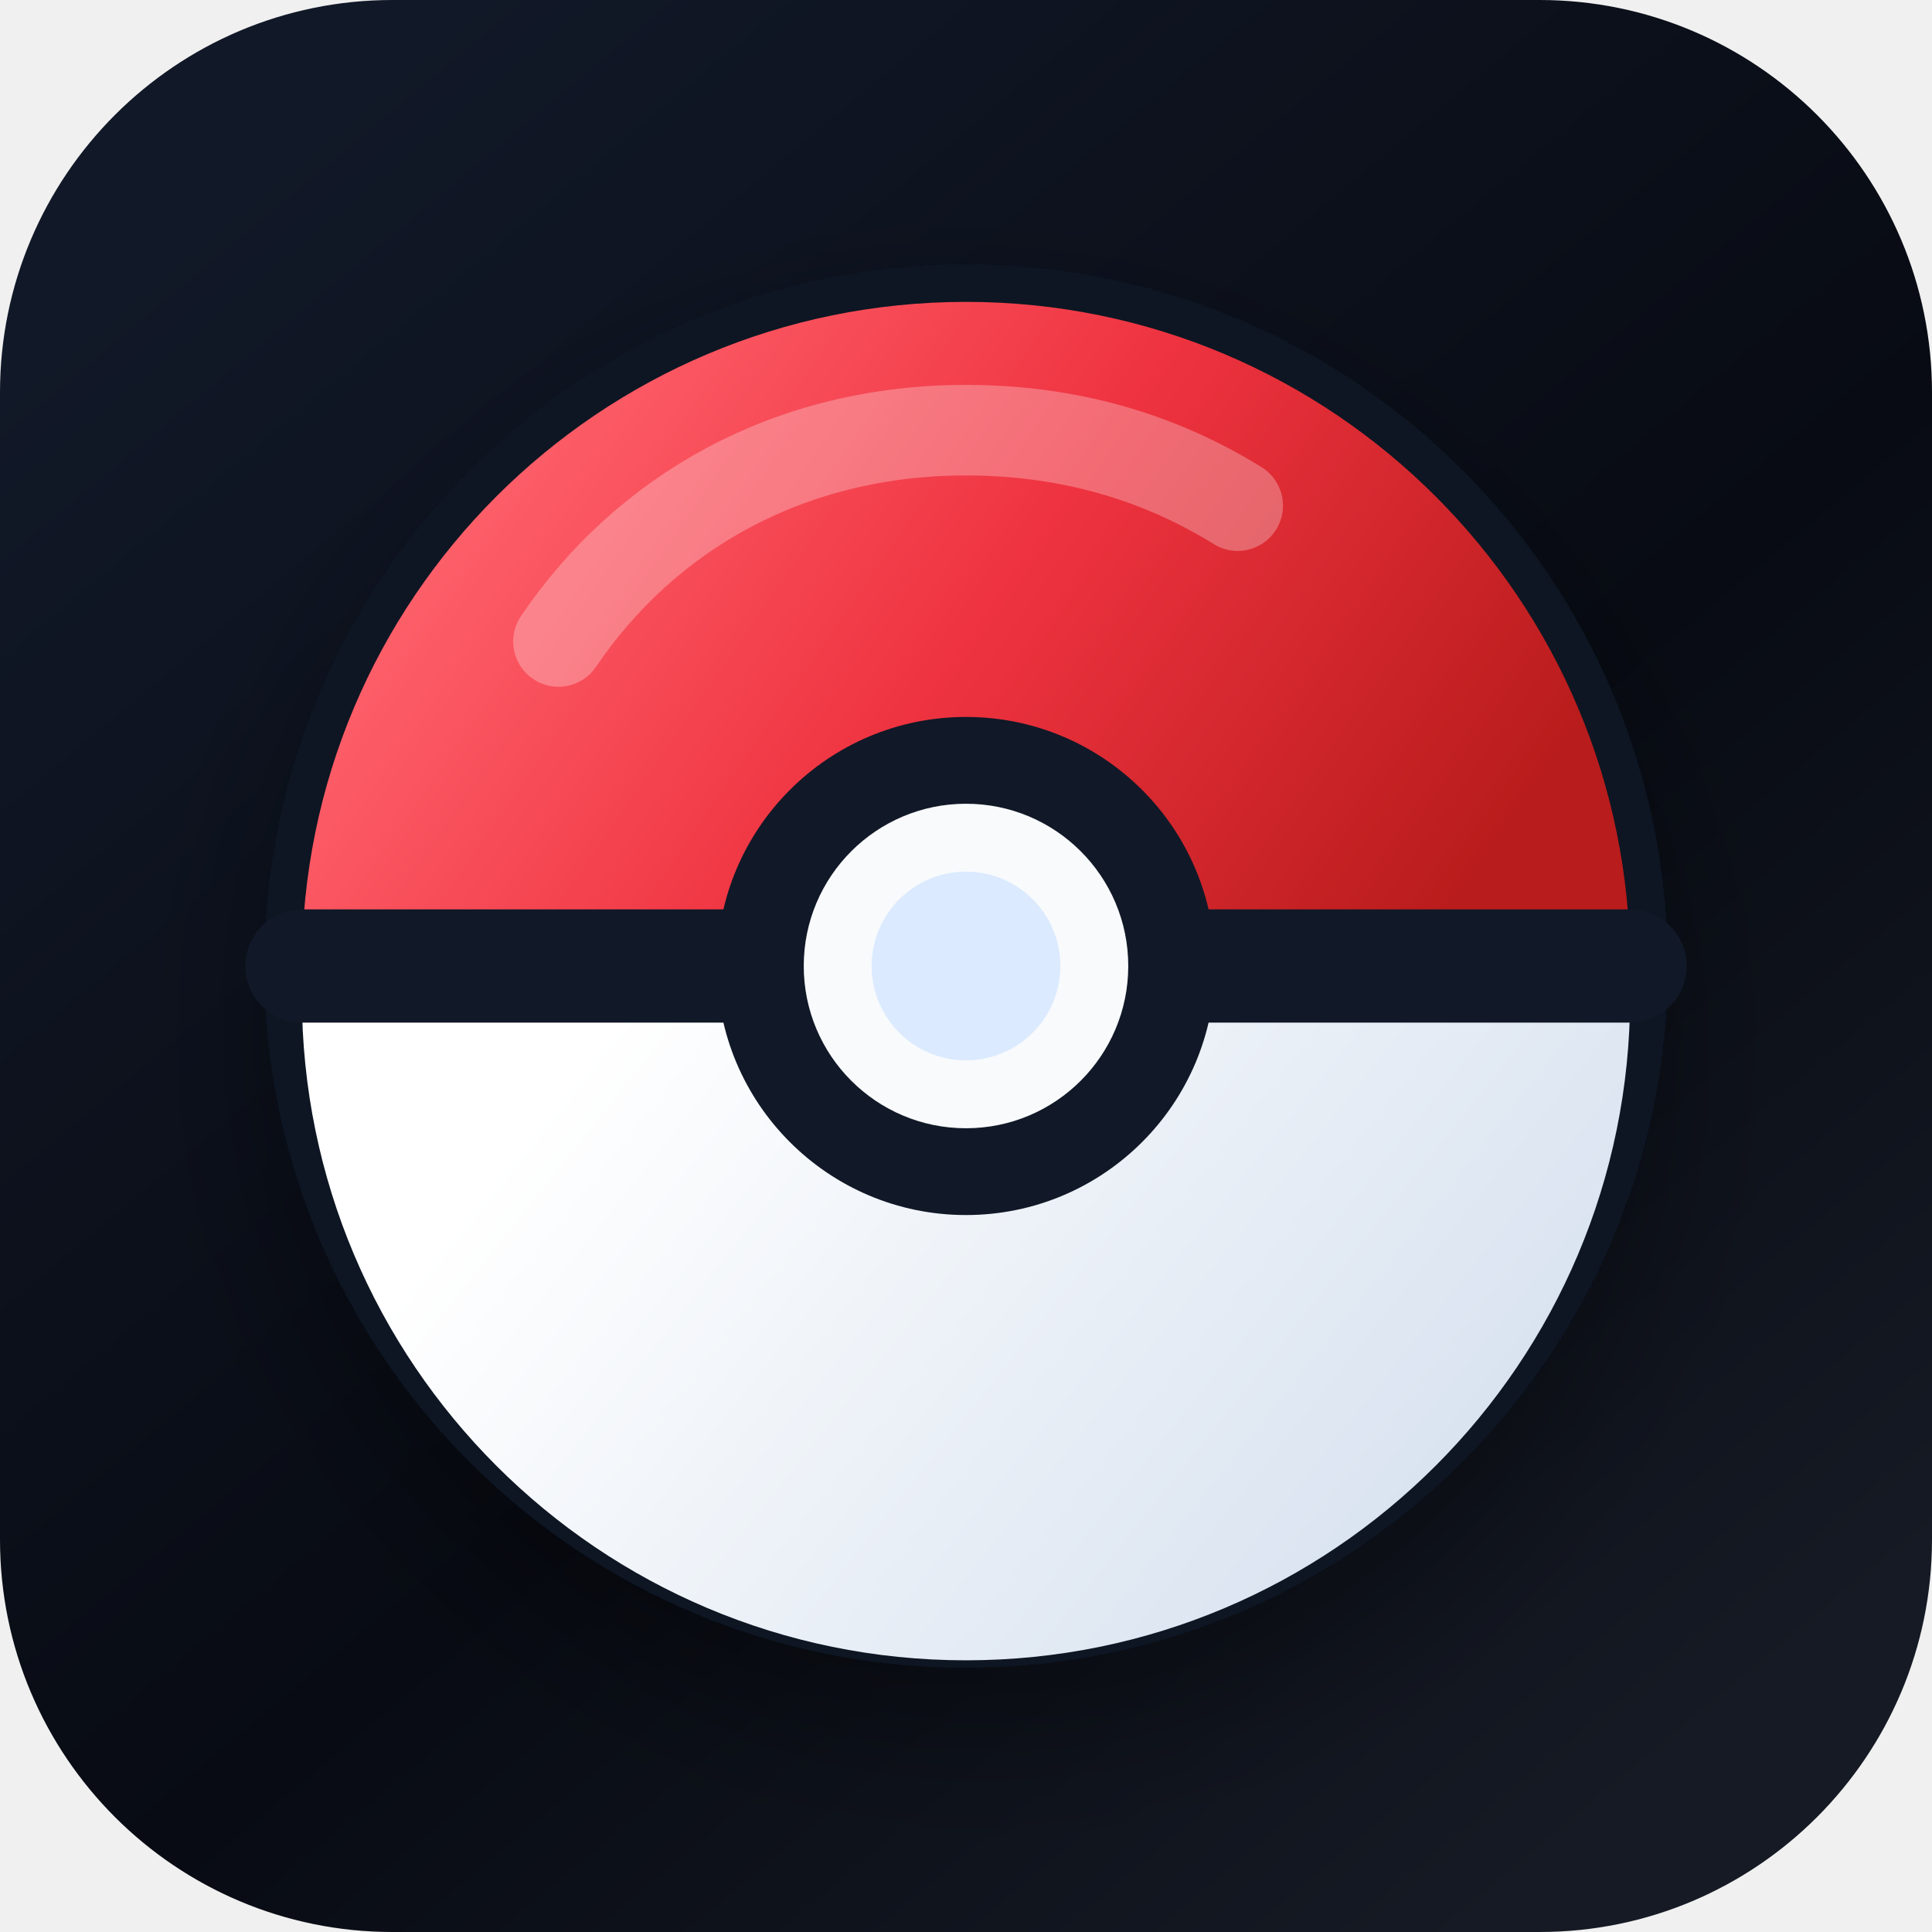
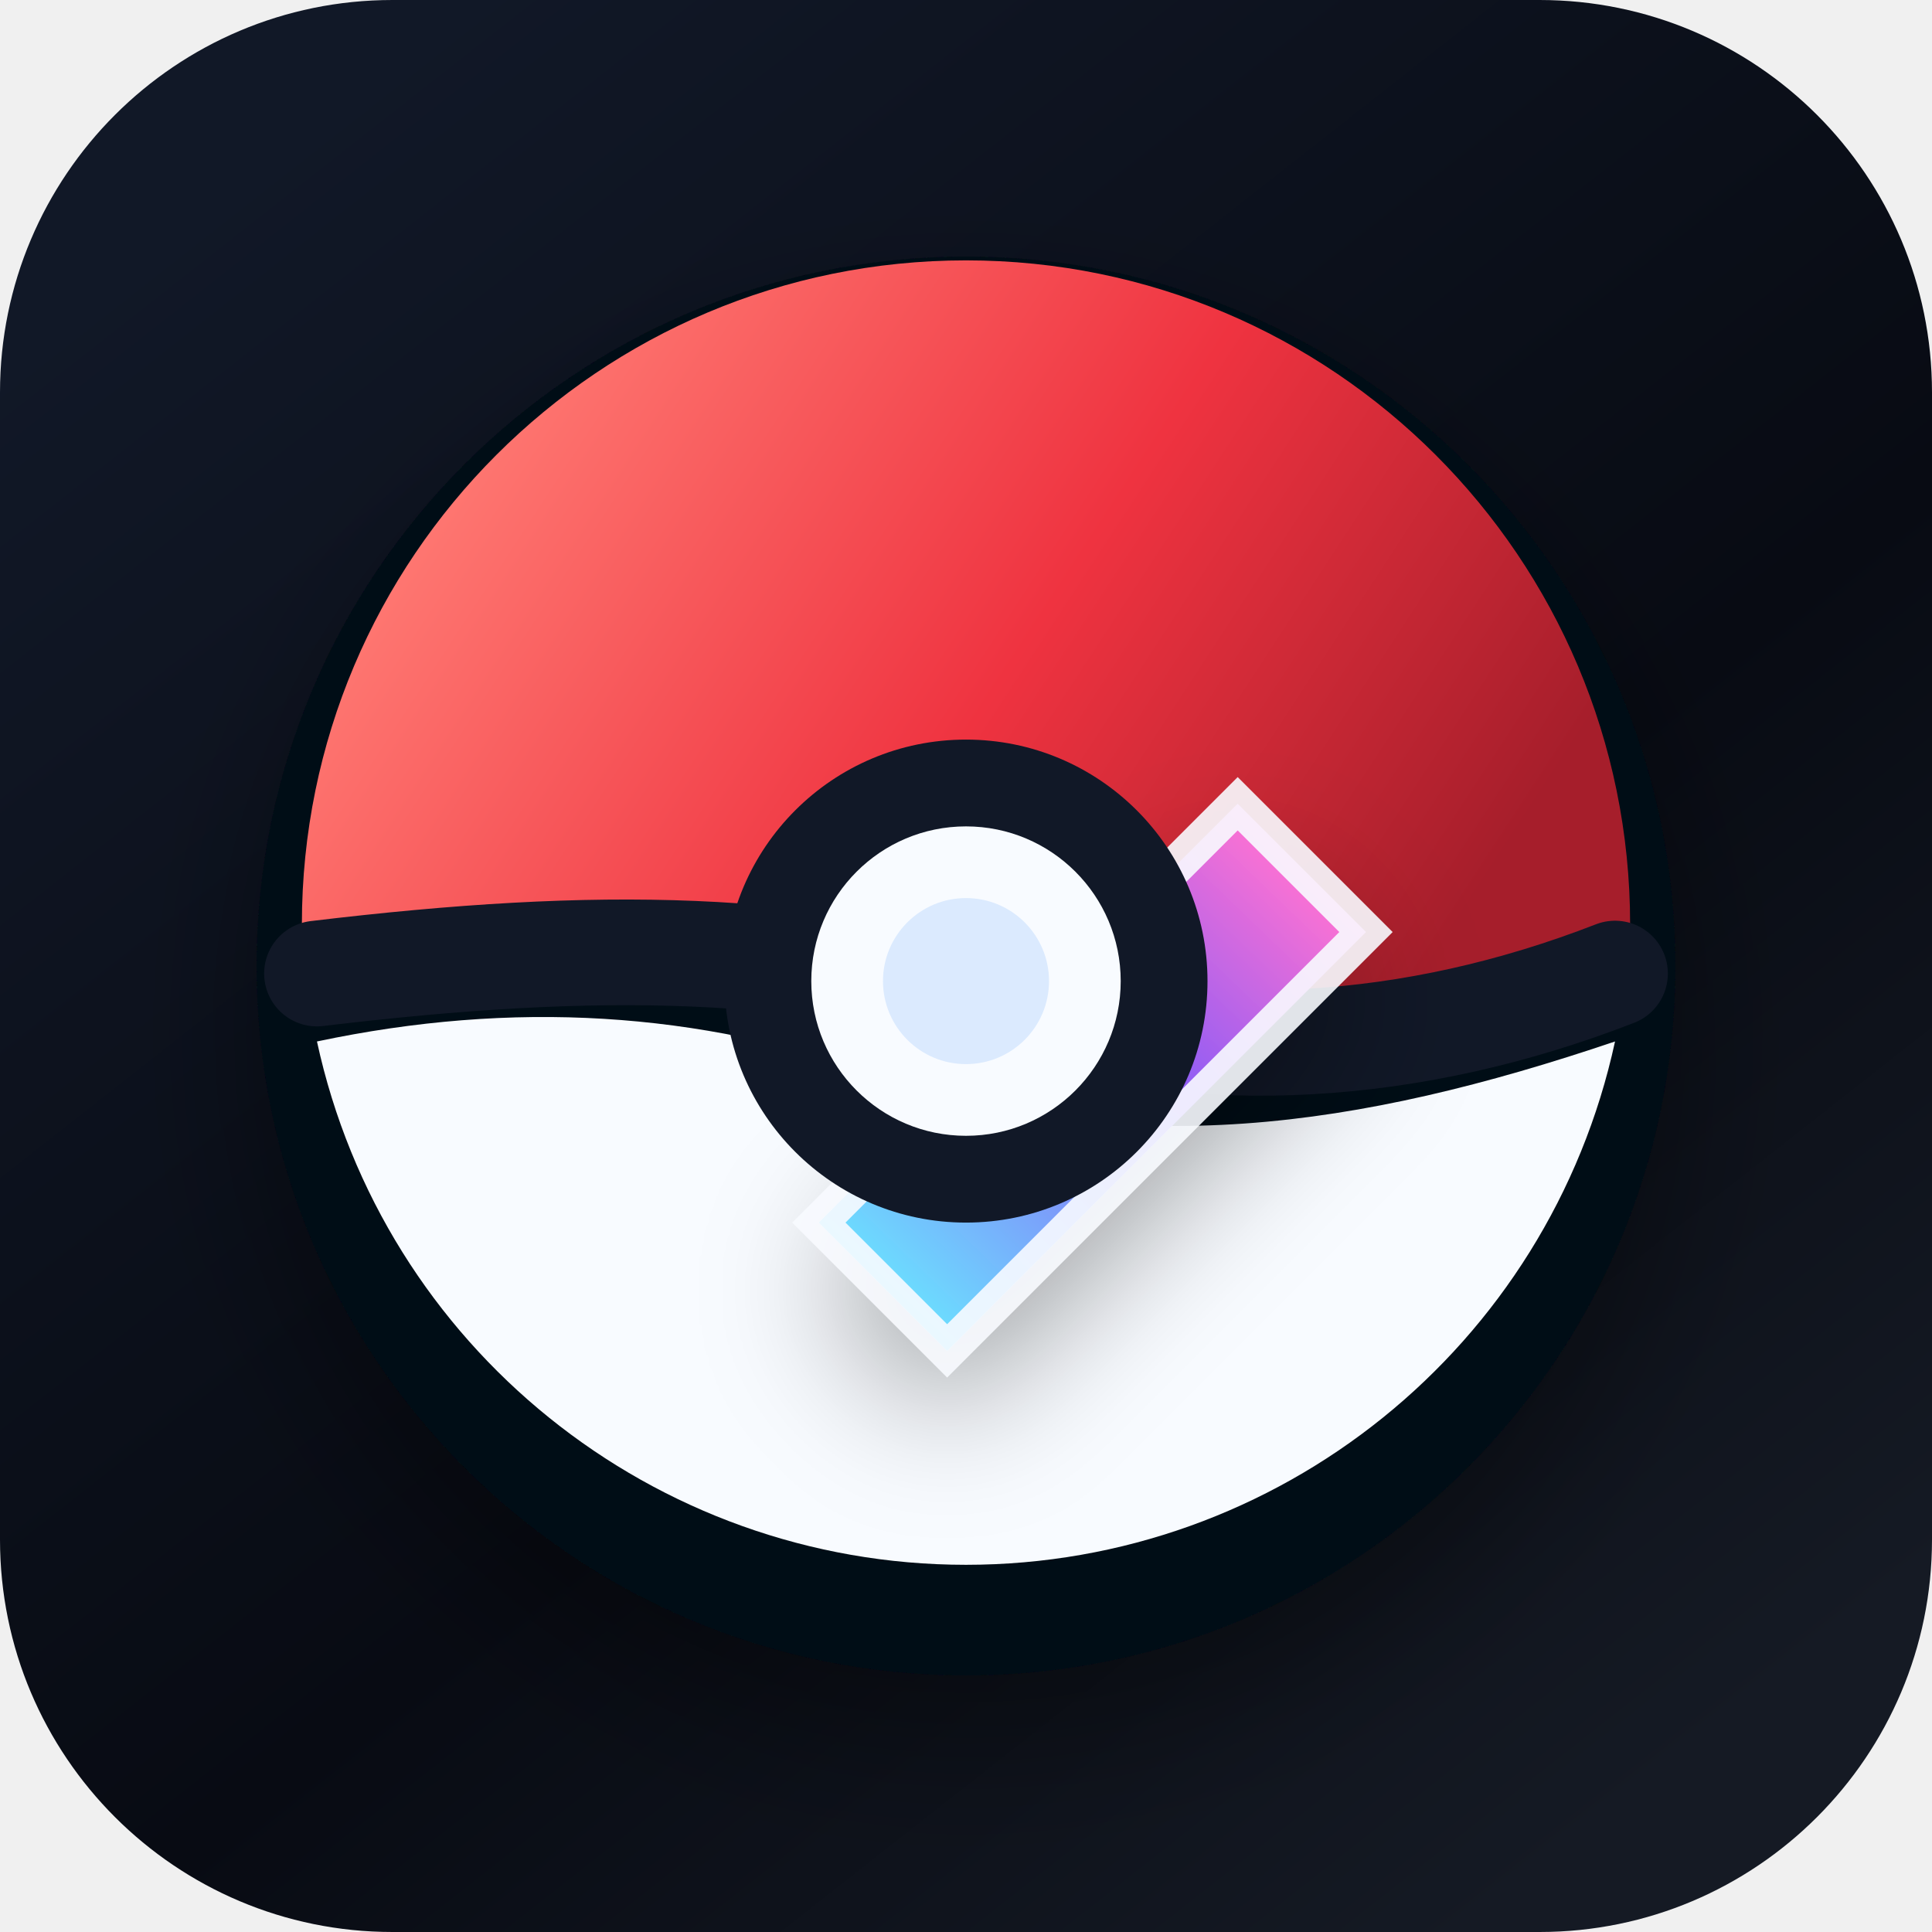
<svg xmlns="http://www.w3.org/2000/svg" viewBox="0 0 512 512" role="img" aria-label="Poke Deal">
  <defs>
-     <linearGradient id="bg" x1="74" y1="38" x2="438" y2="474" gradientUnits="userSpaceOnUse">
+     <linearGradient id="bg" x1="80" y1="32" x2="432" y2="480" gradientUnits="userSpaceOnUse">
      <stop stop-color="#111827" />
-       <stop offset=".58" stop-color="#080b13" />
+       <stop offset=".6" stop-color="#080b13" />
      <stop offset="1" stop-color="#151a24" />
    </linearGradient>
-     <linearGradient id="red" x1="136" y1="82" x2="378" y2="250" gradientUnits="userSpaceOnUse">
-       <stop stop-color="#ff6670" />
-       <stop offset=".5" stop-color="#ef3340" />
-       <stop offset="1" stop-color="#b91c1c" />
+     <linearGradient id="red" x1="136" y1="86" x2="384" y2="248" gradientUnits="userSpaceOnUse">
+       <stop stop-color="#ff7b74" />
+       <stop offset=".54" stop-color="#ef3340" />
+       <stop offset="1" stop-color="#a61e2b" />
    </linearGradient>
-     <linearGradient id="white" x1="164" y1="268" x2="360" y2="424" gradientUnits="userSpaceOnUse">
-       <stop stop-color="#ffffff" />
-       <stop offset="1" stop-color="#d9e3f0" />
+     <linearGradient id="holo" x1="188" y1="304" x2="336" y2="150" gradientUnits="userSpaceOnUse">
+       <stop stop-color="#69e8ff" />
+       <stop offset=".45" stop-color="#8b5cf6" />
+       <stop offset=".76" stop-color="#ff72d2" />
+       <stop offset="1" stop-color="#ffcb05" />
    </linearGradient>
-     <filter id="shadow" x="-20%" y="-20%" width="140%" height="140%">
+     <filter id="glow" x="-40%" y="-40%" width="180%" height="180%">
+       <feDropShadow dx="0" dy="0" stdDeviation="18" flood-color="#69e8ff" flood-opacity=".55" />
      <feDropShadow dx="0" dy="18" stdDeviation="18" flood-color="#000000" flood-opacity=".35" />
    </filter>
  </defs>
  <rect width="512" height="512" rx="104" fill="url(#bg)" />
-   <circle cx="256" cy="256" r="186" fill="#0b1220" filter="url(#shadow)" />
-   <path d="M80 256a176 176 0 0 1 352 0H80Z" fill="url(#red)" />
-   <path d="M80 264a176 176 0 0 0 352 0H80Z" fill="url(#white)" />
-   <path d="M80 256h352" stroke="#111827" stroke-width="30" stroke-linecap="round" />
-   <circle cx="256" cy="256" r="66" fill="#111827" />
-   <circle cx="256" cy="256" r="43" fill="#f8fafc" />
-   <circle cx="256" cy="256" r="25" fill="#dbeafe" />
-   <path d="M148 170c23-34 61-56 108-56 27 0 51 7 72 20" fill="none" stroke="#ffffff" stroke-width="24" stroke-linecap="round" opacity=".28" />
+   <circle cx="256" cy="256" r="188" fill="#050713" filter="url(#glow)" />
+   <path d="M80 245a176 176 0 0 1 352 0c-58 20-112 23-162 8-63-19-118-14-190-8Z" fill="url(#red)" />
+   <path d="M84 276c52-11 101-8 149 9 66 23 127 14 195-9a176 176 0 0 1-344 0Z" fill="#f8fbff" />
+   <path d="M84 258c75-9 129-8 186 9 49 15 104 12 158-9" fill="none" stroke="#111827" stroke-width="28" stroke-linecap="round" />
+   <path d="M217 324 328 213l34 34-111 111z" fill="url(#holo)" filter="url(#glow)" />
+   <path d="M217 324 328 213l34 34-111 111z" fill="none" stroke="#f8fbff" stroke-width="10" opacity=".9" />
+   <circle cx="256" cy="260" r="64" fill="#111827" />
+   <circle cx="256" cy="260" r="41" fill="#f8fbff" />
+   <circle cx="256" cy="260" r="22" fill="#dbeafe" />
</svg>
